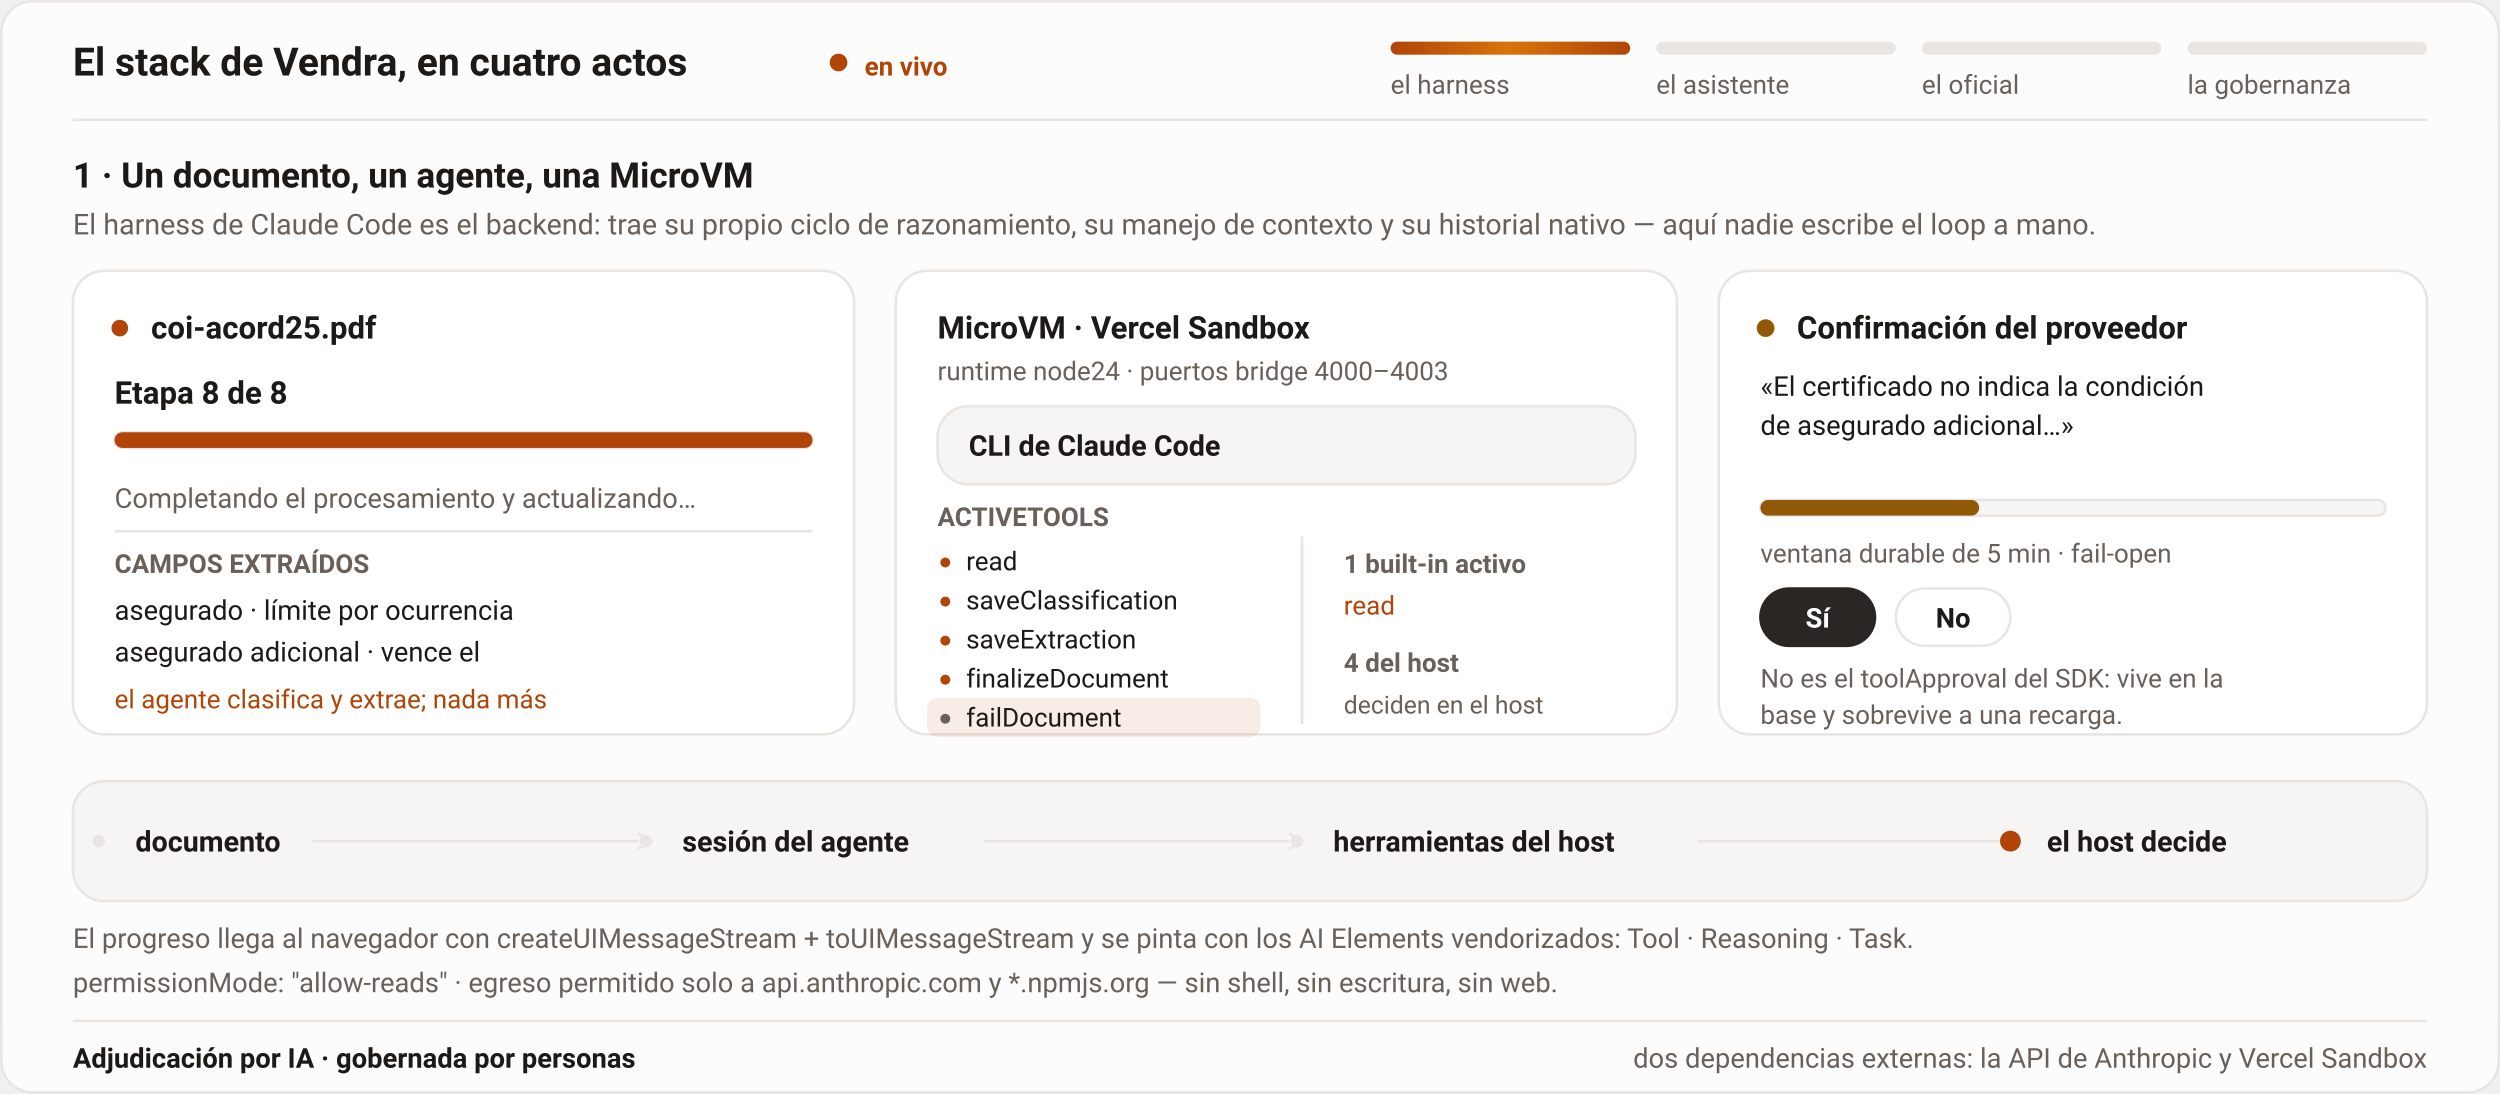
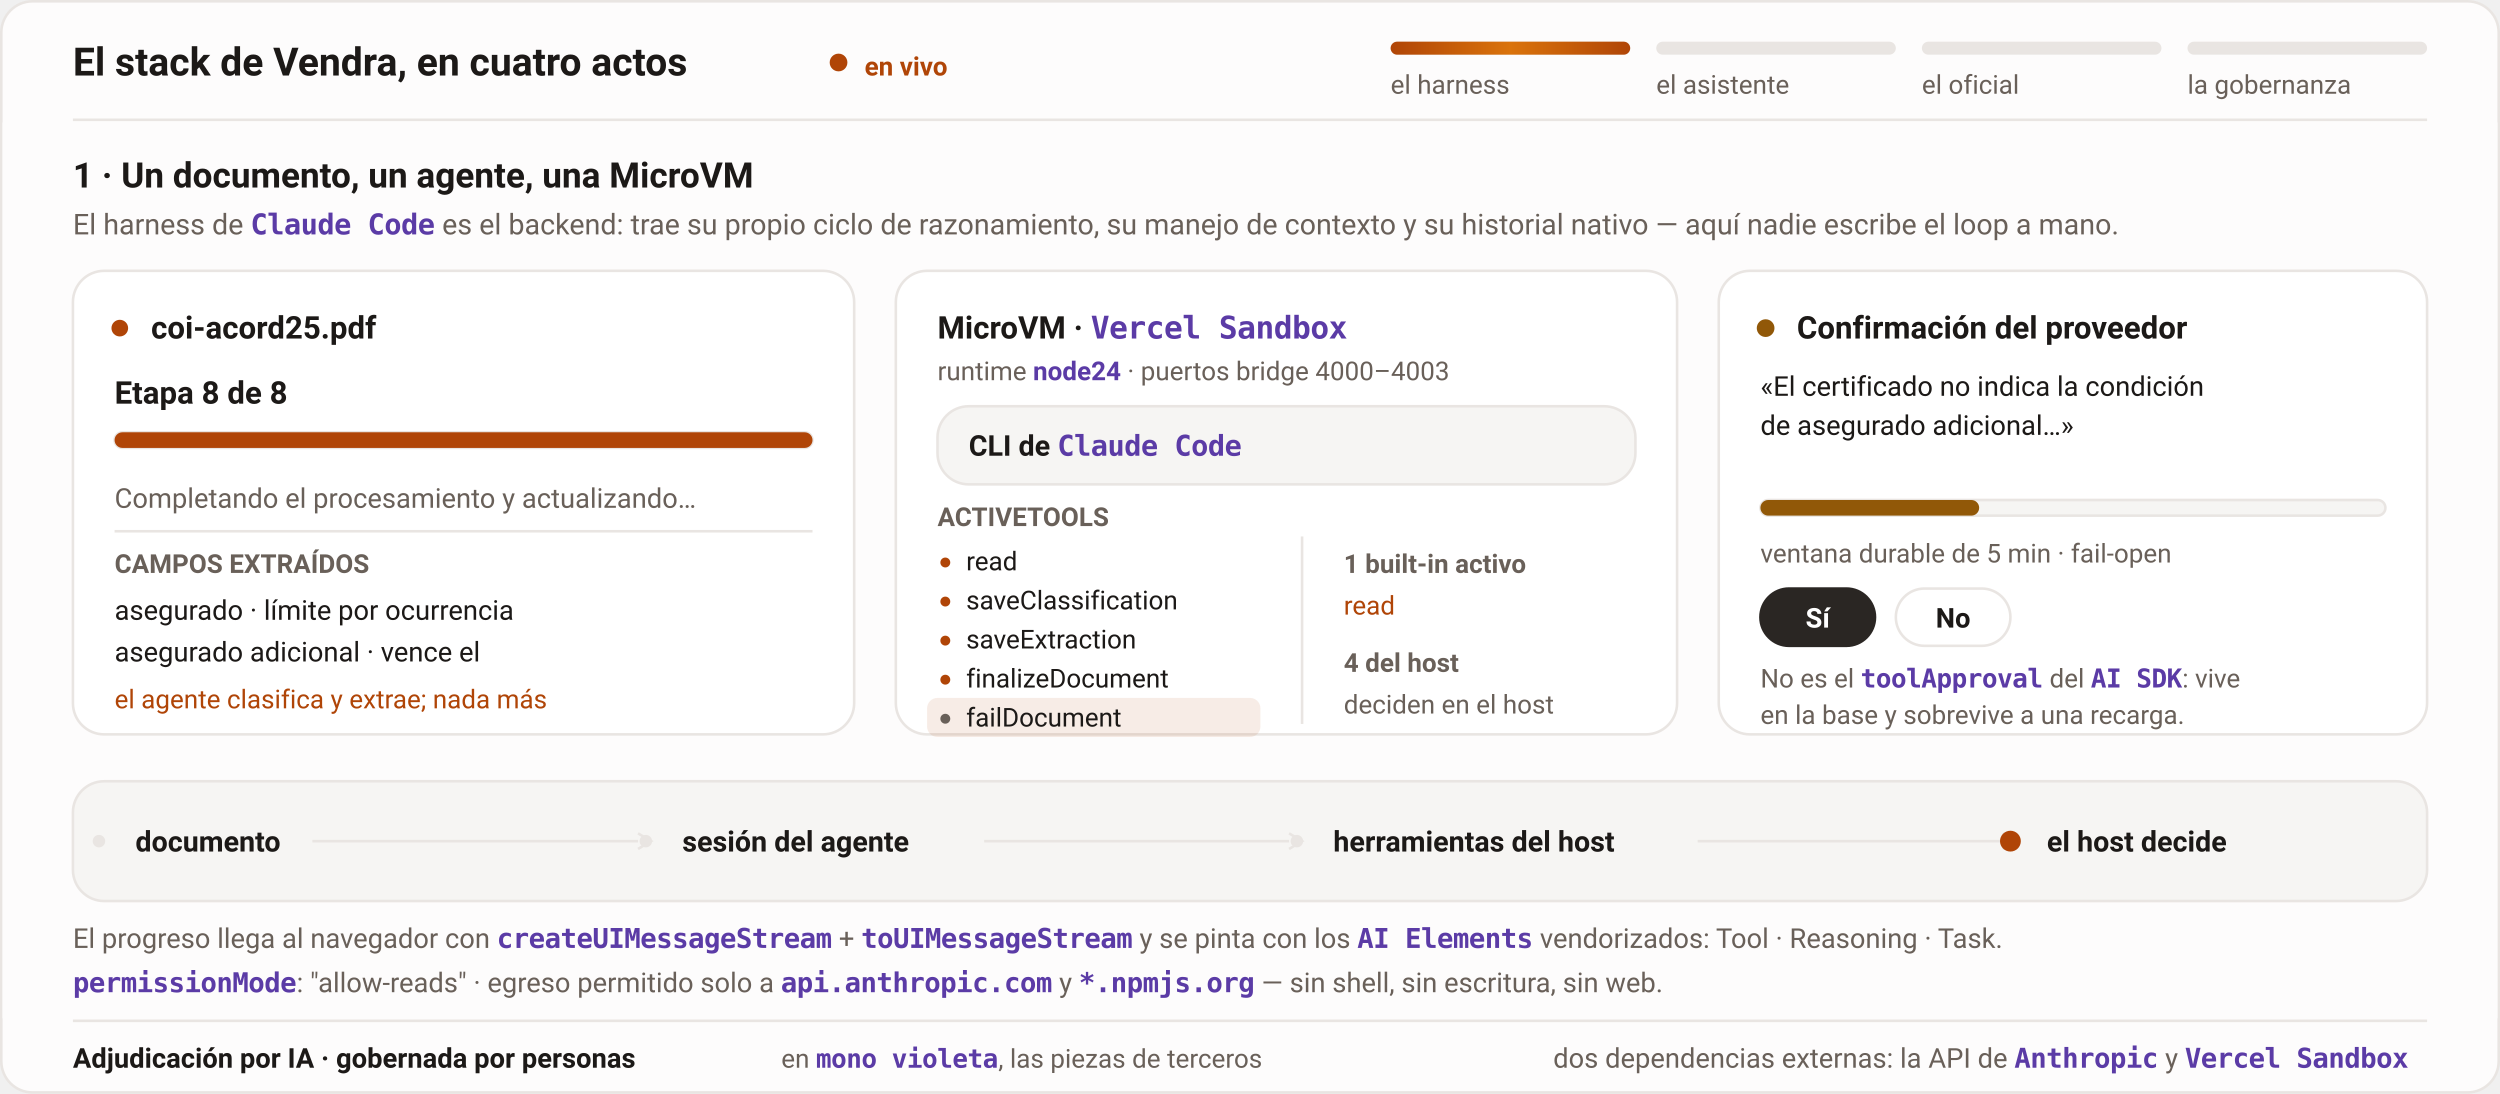
- <svg xmlns="http://www.w3.org/2000/svg" viewBox="0 0 960 420" preserveAspectRatio="xMidYMid meet" role="img" aria-label="El stack de Vendra en cuatro actos: primero un documento se procesa en su propia sesión de Claude Code dentro de una MicroVM, con la barra de etapa avanzando de 1 a 8, las cuatro herramientas del host a la vista y una ventana de confirmación humana esperando respuesta; después el asistente del proveedor encadena sus herramientas y su memoria recorre la tubería mem0, embeddings locales bge-m3 en Ollama y el índice Qdrant, con Postgres como sistema de registro; luego el oficial de cumplimiento enciende sus cinco acciones de rescate y el registro de auditoría gana una línea por cada una, con la firma del estado final aparte; y al final la gobernanza: la política de la empresa se sella como admisible en una puerta OPA/Rego compilada a Wasm, y de ahí bajan los dos carriles agénticos —el harness de documentos y el chat del asistente— redibujados como hijos de esa misma puerta.">
+ <svg xmlns="http://www.w3.org/2000/svg" viewBox="0 0 960 420" preserveAspectRatio="xMidYMid meet" role="img" aria-label="El stack de Vendra en cuatro actos: primero un documento se procesa en su propia sesión de Claude Code dentro de una MicroVM, con la barra de etapa avanzando de 1 a 8, las cuatro herramientas del host a la vista y una ventana de confirmación humana esperando respuesta; después el asistente del proveedor encadena sus herramientas y su memoria recorre la tubería mem0, embeddings locales bge-m3 en Ollama y el índice Qdrant, con Postgres como sistema de registro; luego el oficial de cumplimiento enciende sus cinco acciones de rescate y el registro de auditoría gana una línea por cada una, con la firma del estado final aparte; y al final la gobernanza: la política de la empresa se sella como admisible en una puerta OPA/Rego compilada a Wasm, y de ahí bajan los dos carriles agénticos —el harness de documentos y el chat del asistente— redibujados como hijos de esa misma puerta. Los nombres de terceros sobre los que corre el stack —Claude Code, Vercel Sandbox, el AI SDK, mem0, bge-m3, Ollama, Qdrant, Postgres, Drizzle, OPA, Rego y Wasm— aparecen destacados en monoespaciada violeta, para distinguirlos de los módulos escritos en esta casa.">
  <style>
    text { font-family: ui-sans-serif, system-ui, -apple-system, 'Segoe UI', Roboto, Arial, sans-serif; }
    .ink { fill: #1c1917; } .muted { fill: #696059; } .brand { fill: #b04507; }
    .card { fill: #ffffff; stroke: #e9e5e2; }
    .hair { stroke: #e9e5e2; }
    .ok { fill: #186d45; } .warn { fill: #915808; }
+     /* third-party names: mono + 600 + violet, so a reader can see at a glance
+        what this stack stands on and what it wrote itself */
+     .lib { fill: #5b3ba6; font-family: ui-monospace, Menlo, Consolas, monospace; font-weight: 600; letter-spacing: -0.2px; }
+     .libi { fill: #5b3ba6; font-weight: 600; }

    /* every animation shares the master clock */
    .act, .rail, .mv { animation-duration: 32s; animation-iteration-count: infinite; }
    .act { animation-timing-function: ease-out; }

    /* acts: base opacity == the settled frame (act 1 is the film's cover) */
    .a1 { opacity: 1; animation-name: act1; }
    .a2 { opacity: 0; animation-name: act2; }
    .a3 { opacity: 0; animation-name: act3; }
    .a4 { opacity: 0; animation-name: act4; }
    @keyframes act1 { 0%{opacity:1;transform:translateY(0)} 23%{opacity:1;transform:translateY(0)} 25%{opacity:0;transform:translateY(0)} 97%{opacity:0;transform:translateY(9px)} 100%{opacity:1;transform:translateY(0)} }
    @keyframes act2 { 0%{opacity:0;transform:translateY(9px)} 22%{opacity:0;transform:translateY(9px)} 25%{opacity:1;transform:translateY(0)} 48%{opacity:1;transform:translateY(0)} 50%{opacity:0;transform:translateY(0)} 100%{opacity:0;transform:translateY(9px)} }
    @keyframes act3 { 0%{opacity:0;transform:translateY(9px)} 47%{opacity:0;transform:translateY(9px)} 50%{opacity:1;transform:translateY(0)} 73%{opacity:1;transform:translateY(0)} 75%{opacity:0;transform:translateY(0)} 100%{opacity:0;transform:translateY(9px)} }
    @keyframes act4 { 0%{opacity:0;transform:translateY(9px)} 72%{opacity:0;transform:translateY(9px)} 75%{opacity:1;transform:translateY(0)} 97%{opacity:1;transform:translateY(0)} 100%{opacity:0;transform:translateY(0)} }


    /* Ambient motion. 2 s and 4 s divide 32 s exactly (16 and 8 cycles), so these
       stay phase-locked to the master clock instead of drifting against the acts. */
    .amb2 { animation-duration: 2s;  animation-iteration-count: infinite; animation-timing-function: ease-in-out; }
    .amb4 { animation-duration: 4s;  animation-iteration-count: infinite; animation-timing-function: linear; }
    .pulse { animation-name: pulse; }
    @keyframes pulse { 0%, 100% { opacity: 1 } 50% { opacity: 0.4 } }
    .sh420 { animation-name: sh420; }
    @keyframes sh420 { 0% { transform: translateX(0) } 100% { transform: translateX(420px) } }
    .sh540 { animation-name: sh540; }
    @keyframes sh540 { 0% { transform: translateX(0) } 100% { transform: translateX(540px) } }
    .sh560 { animation-name: sh560; }
    @keyframes sh560 { 0% { transform: translateX(0) } 100% { transform: translateX(560px) } }
    .sh636 { animation-name: sh636; }
    @keyframes sh636 { 0% { transform: translateX(0) } 100% { transform: translateX(636px) } }
    .glow { animation-name: glow; }
    @keyframes glow { 0%, 100% { opacity: 1 } 50% { opacity: 0.55 } }

    /* the header rail: ONE stepped playhead that ticks at the crossfades, so it
       never spends motion budget inside an act's hold */
    .rail { transform: translateX(0px); animation-name: rail;
             animation-timing-function: steps(4, end); animation-delay: 0.4s; }
    @keyframes rail { from { transform: translateX(0) } to { transform: translateX(408px) } }

    /* ACT 1 — (1) the stage reel and its bar: one idea, two mechanically locked parts.
       8 lines at a 20px pitch =&gt; steps(8-1); the bar shows N/8 for the same N. */
    .m1reel { transform: translateY(-140px); animation-name: m1reel; animation-timing-function: steps(7, end); }
    @keyframes m1reel { 0%, 9% { transform: translateY(0) } 20%, 100% { transform: translateY(-140px) } }
    .m1bar { transform: translateX(0px); animation-name: m1bar; animation-timing-function: steps(7, end); }
    @keyframes m1bar { 0%, 9% { transform: translateX(-234.5px) } 20%, 100% { transform: translateX(0) } }
    /* ACT 1 — the narration rides the SAME reel as the counter, and a cursor walks
       the five host tools: three parts, one idea (the stage advancing) */
    .m1narr { transform: translateY(-126px); animation-name: m1narr; animation-timing-function: steps(7, end); }
    @keyframes m1narr { 0%, 9% { transform: translateY(0) } 20%, 100% { transform: translateY(-126px) } }
    .m1cur { transform: translateY(60px); animation-name: m1cur; animation-timing-function: steps(4, end); }
    @keyframes m1cur { 0%, 9% { transform: translateY(0) } 20%, 100% { transform: translateY(60px) } }
    /* ACT 1 — (2) a short train of dots crossing the lane strip */
    .m1dot0, .m1dot1, .m1dot2 { transform: translateX(728px); animation-timing-function: ease-in-out; }
    .m1dot0 { animation-name: m1dot0; } .m1dot1 { animation-name: m1dot1; } .m1dot2 { animation-name: m1dot2; }
    @keyframes m1dot0 { 0%, 5%   { transform: translateX(0) } 20%, 100% { transform: translateX(728px) } }
    @keyframes m1dot1 { 0%, 7.2% { transform: translateX(0) } 22%, 100% { transform: translateX(728px) } }
    @keyframes m1dot2 { 0%, 9.4% { transform: translateX(0) } 24%, 100% { transform: translateX(728px) } }
    /* ACT 1 — the confirmation window draining while it waits */
    .m1drain { transform: translateX(-156px); animation-name: m1drain; animation-timing-function: linear; }
    @keyframes m1drain { 0%, 10% { transform: translateX(0) } 23%, 100% { transform: translateX(-156px) } }

    /* ACT 2 — the thinking beat that precedes the first pill */
    .m2think { opacity: 0; animation-name: m2think; animation-timing-function: ease-in-out; }
    @keyframes m2think { 0%, 25% { opacity: 0 } 27% { opacity: 1 } 30% { opacity: 1 } 32%, 100% { opacity: 0 } }
    /* ACT 2 — (2) a train of three dots crossing the memory pipeline */
    .m2dot0, .m2dot1, .m2dot2 { transform: translateX(408px); animation-timing-function: ease-in-out; }
    .m2dot0 { animation-name: m2dot0; } .m2dot1 { animation-name: m2dot1; } .m2dot2 { animation-name: m2dot2; }
    @keyframes m2dot0 { 0%, 30%   { transform: translateX(0) } 45%, 100% { transform: translateX(408px) } }
    @keyframes m2dot1 { 0%, 32.2% { transform: translateX(0) } 47%, 100% { transform: translateX(408px) } }
    @keyframes m2dot2 { 0%, 34.4% { transform: translateX(0) } 49%, 100% { transform: translateX(408px) } }

    /* ACT 3 — a flash rides each audit line as it lands */
    .m3flash { transform: translateY(96px); animation-name: m3flash; animation-timing-function: steps(4, end); }
    @keyframes m3flash { 0%, 53% { transform: translateY(0) } 70%, 100% { transform: translateY(96px) } }
    /* ACT 3 — the four final states arrive staggered, not all at once */
    .m3fin0, .m3fin1, .m3fin2, .m3fin3 { opacity: 1; animation-timing-function: ease-out; }
    .m3fin0 { animation-name: m3fin0; } .m3fin1 { animation-name: m3fin1; }
    .m3fin2 { animation-name: m3fin2; } .m3fin3 { animation-name: m3fin3; }
    @keyframes m3fin0 { 0%, 64% { opacity: 0 } 66%, 100% { opacity: 1 } }
    @keyframes m3fin1 { 0%, 65% { opacity: 0 } 67%, 100% { opacity: 1 } }
    @keyframes m3fin2 { 0%, 66% { opacity: 0 } 68%, 100% { opacity: 1 } }
    @keyframes m3fin3 { 0%, 67% { opacity: 0 } 69%, 100% { opacity: 1 } }

    /* ACT 4 — a dot descends each arrow, and the policy knobs wipe in line by line */
    .m4d1, .m4d2 { opacity: 0; animation-timing-function: ease-in; }
    .m4d1 { animation-name: m4d1; } .m4d2 { animation-name: m4d2; }
    @keyframes m4d1 { 0%, 78% { transform: translateY(0); opacity: 0 } 79% { opacity: 1 }
                       82% { transform: translateY(24px); opacity: 0 } 100% { opacity: 0 } }
    @keyframes m4d2 { 0%, 80% { transform: translateY(0); opacity: 0 } 81% { opacity: 1 }
                       84% { transform: translateY(24px); opacity: 0 } 100% { opacity: 0 } }
    .m4k0, .m4k1 { transform: translateX(0px); animation-timing-function: ease-out; }
    .m4k0 { animation-name: m4k0; } .m4k1 { animation-name: m4k1; }
    @keyframes m4k0 { 0%, 76% { transform: translateX(-880px) } 80%, 100% { transform: translateX(0) } }
    @keyframes m4k1 { 0%, 77% { transform: translateX(-880px) } 81%, 100% { transform: translateX(0) } }

    /* ACT 2 — (1) the tool pills arriving one by one (4 pills =&gt; steps(4-1)) */
    .m2pills { transform: translateY(0px); animation-name: m2pills; animation-timing-function: steps(3, end); }
    @keyframes m2pills { 0%, 27% { transform: translateY(66px) } 42%, 100% { transform: translateY(0) } }
    /* ACT 2 — (2) the dot crossing the memory pipeline */
    .m2dot { transform: translateX(408px); animation-name: m2dot; animation-timing-function: ease-in-out; }
    @keyframes m2dot { 0%, 30% { transform: translateX(0) } 46%, 100% { transform: translateX(408px) } }

    /* ACT 3 — (1) the five actions lighting in turn (5 rows =&gt; steps(5-1)) */
    .m3act { transform: translateY(0px); animation-name: m3act; animation-timing-function: steps(4, end); }
    @keyframes m3act { 0%, 53% { transform: translateY(-104px) } 70%, 100% { transform: translateY(0) } }
    /* ACT 3 — (2) the audit ledger gaining a line per action, locked to the same steps */
    .m3led { transform: translateY(0px); animation-name: m3led; animation-timing-function: steps(4, end); }
    @keyframes m3led { 0%, 53% { transform: translateY(96px) } 70%, 100% { transform: translateY(0) } }

    /* ACT 4 — (1) the admissibility seal wiping in */
    .m4seal { transform: translateX(0px); animation-name: m4seal; }
    @keyframes m4seal { 0%, 78% { transform: translateX(-78px) } 84%, 100% { transform: translateX(0) } }
    /* ACT 4 — (2) the two governed lanes' side bars growing */
    .m4bars { transform: translateY(0px); animation-name: m4bars; }
    @keyframes m4bars { 0%, 84% { transform: translateY(62px) } 93%, 100% { transform: translateY(0) } }

    @media (prefers-reduced-motion: reduce) { * { animation: none !important; } }
  </style>
  <defs>
    <linearGradient id="sheen" x1="0" x2="1">
      <stop offset="0" stop-color="#b04507" stop-opacity="0" />
      <stop offset="0.5" stop-color="#b04507" stop-opacity="0.085" />
      <stop offset="1" stop-color="#b04507" stop-opacity="0" />
    </linearGradient>
    <linearGradient id="railg" x1="0" x2="1">
      <stop offset="0" stop-color="#b04507" />
      <stop offset="0.5" stop-color="#da730b" />
      <stop offset="1" stop-color="#b04507" />
    </linearGradient>
  </defs>
  <rect x="0.5" y="0.5" width="959" height="419" rx="12" fill="#fdfcfc" stroke="#e9e5e2" stroke-width="1" />
  <text class="ink" x="28" y="29" font-size="15" font-weight="600">El stack de Vendra, en cuatro actos</text>
  <circle class="amb2 pulse" cx="322" cy="24" r="3.4" fill="#b04507" />
  <text class="brand" x="332" y="29" font-size="10" font-weight="600">en vivo</text>
  <rect x="534" y="16" width="92" height="5" rx="2.5" fill="#e9e5e2" />
  <text class="muted" x="534" y="36" font-size="10">el harness</text>
  <rect x="636" y="16" width="92" height="5" rx="2.5" fill="#e9e5e2" />
  <text class="muted" x="636" y="36" font-size="10">el asistente</text>
  <rect x="738" y="16" width="92" height="5" rx="2.5" fill="#e9e5e2" />
  <text class="muted" x="738" y="36" font-size="10">el oficial</text>
  <rect x="840" y="16" width="92" height="5" rx="2.5" fill="#e9e5e2" />
  <text class="muted" x="840" y="36" font-size="10">la gobernanza</text>
  <g class="rail">
    <rect x="534" y="16" width="92" height="5" rx="2.5" fill="url(#railg)" />
  </g>
  <line class="hair" x1="28" y1="46" x2="932" y2="46" stroke-width="1" />
  <g class="act a1">
    <rect x="1" y="47" width="958" height="344" fill="#fdfcfc" />
    <text class="ink" x="28" y="72" font-size="13.5" font-weight="600">1 · Un documento, un agente, una MicroVM</text>
-     <text class="muted" x="28" y="90" font-size="11">El harness de Claude Code es el backend: trae su propio ciclo de razonamiento, su manejo de contexto y su historial nativo — aquí nadie escribe el loop a mano.</text>
+     <text class="muted" x="28" y="90" font-size="11">El harness de <tspan class="lib">Claude Code</tspan> es el backend: trae su propio ciclo de razonamiento, su manejo de contexto y su historial nativo — aquí nadie escribe el loop a mano.</text>
    <rect x="28" y="104" width="300" height="178" rx="12" fill="#ffffff" stroke="#e9e5e2" stroke-width="1" />
    <clipPath id="c1sheen">
      <rect x="28" y="104" width="300" height="178" rx="12" />
    </clipPath>
    <g clip-path="url(#c1sheen)">
      <rect class="amb4 sh420" x="-92" y="104" width="120" height="178" fill="url(#sheen)" />
    </g>
    <circle cx="46" cy="126" r="3.2" fill="#b04507" />
    <text class="ink" x="58" y="130" font-size="12" font-weight="600">coi-acord25.pdf</text>
    <clipPath id="c1reel">
      <rect x="44" y="140" width="180" height="20" />
    </clipPath>
    <g clip-path="url(#c1reel)">
      <g class="mv m1reel" transform="translate(0,-140)">
        <text class="ink" x="44" y="155" font-size="12" font-weight="600">Etapa 1 de 8</text>
        <text class="ink" x="44" y="175" font-size="12" font-weight="600">Etapa 2 de 8</text>
        <text class="ink" x="44" y="195" font-size="12" font-weight="600">Etapa 3 de 8</text>
        <text class="ink" x="44" y="215" font-size="12" font-weight="600">Etapa 4 de 8</text>
        <text class="ink" x="44" y="235" font-size="12" font-weight="600">Etapa 5 de 8</text>
        <text class="ink" x="44" y="255" font-size="12" font-weight="600">Etapa 6 de 8</text>
        <text class="ink" x="44" y="275" font-size="12" font-weight="600">Etapa 7 de 8</text>
        <text class="ink" x="44" y="295" font-size="12" font-weight="600">Etapa 8 de 8</text>
      </g>
    </g>
    <rect x="44" y="166" width="268" height="6" rx="3" fill="#f6f5f3" stroke="#e9e5e2" stroke-width="1" />
    <clipPath id="c1bar">
      <rect x="44" y="166" width="268" height="6" rx="3" />
    </clipPath>
    <g clip-path="url(#c1bar)">
      <rect class="mv m1bar" x="44" y="166" width="268" height="6" rx="3" fill="#b04507" />
    </g>
    <clipPath id="c1narr">
      <rect x="44" y="182" width="268" height="18" />
    </clipPath>
    <g clip-path="url(#c1narr)">
      <g class="mv m1narr" transform="translate(0,-126)">
        <text class="muted" x="44" y="195" font-size="10.5">Subiendo y preparando su documento...</text>
        <text class="muted" x="44" y="213" font-size="10.5">Analizando el contenido y la estructura…</text>
        <text class="muted" x="44" y="231" font-size="10.5">Identificando el tipo de documento...</text>
        <text class="muted" x="44" y="249" font-size="10.5">Leyendo y extrayendo la información clave...</text>
        <text class="muted" x="44" y="267" font-size="10.5">Guardando los datos extraídos...</text>
        <text class="muted" x="44" y="285" font-size="10.5">Verificando que toda la información requerida…</text>
        <text class="muted" x="44" y="303" font-size="10.5">Vinculando este documento con sus requisitos…</text>
        <text class="muted" x="44" y="321" font-size="10.5">Completando el procesamiento y actualizando…</text>
      </g>
    </g>
    <line class="hair" x1="44" y1="204" x2="312" y2="204" stroke-width="1" />
    <text class="muted" x="44" y="220" font-size="10" font-weight="600">CAMPOS EXTRAÍDOS</text>
    <text class="ink" x="44" y="238" font-size="10.5">asegurado · límite por ocurrencia</text>
    <text class="ink" x="44" y="254" font-size="10.5">asegurado adicional · vence el</text>
    <text class="brand" x="44" y="272" font-size="10">el agente clasifica y extrae; nada más</text>
    <rect x="344" y="104" width="300" height="178" rx="12" fill="#ffffff" stroke="#e9e5e2" stroke-width="1" />
-     <text class="ink" x="360" y="130" font-size="12" font-weight="600">MicroVM · Vercel Sandbox</text>
-     <text class="muted" x="360" y="146" font-size="10" font-family="ui-monospace, Menlo, Consolas, monospace">runtime node24 · puertos bridge 4000–4003</text>
+     <text class="ink" x="360" y="130" font-size="12" font-weight="600">MicroVM · <tspan class="lib">Vercel Sandbox</tspan>
+     </text>
+     <text class="muted" x="360" y="146" font-size="10" font-family="ui-monospace, Menlo, Consolas, monospace">runtime <tspan class="libi">node24</tspan> · puertos bridge 4000–4003</text>
    <rect x="360" y="156" width="268" height="30" rx="12" fill="#f6f5f3" stroke="#e9e5e2" stroke-width="1" />
-     <text class="ink" x="372" y="175" font-size="11" font-weight="600">CLI de Claude Code</text>
+     <text class="ink" x="372" y="175" font-size="11" font-weight="600">CLI de <tspan class="lib">Claude Code</tspan>
+     </text>
    <text class="muted" x="360" y="202" font-size="10" font-weight="600">ACTIVETOOLS</text>
    <clipPath id="c1cur">
      <rect x="356" y="208" width="132" height="75" />
    </clipPath>
    <g clip-path="url(#c1cur)">
      <g class="mv m1cur" transform="translate(0,60)">
        <rect x="356" y="208" width="128" height="15" rx="4" fill="#b04507" fill-opacity="0.10" />
      </g>
    </g>
    <circle cx="363" cy="216" r="1.9" fill="#b04507" />
    <text class="ink" x="371" y="219" font-size="10" font-family="ui-monospace, Menlo, Consolas, monospace">read</text>
    <circle cx="363" cy="231" r="1.9" fill="#b04507" />
    <text class="ink" x="371" y="234" font-size="10" font-family="ui-monospace, Menlo, Consolas, monospace">saveClassification</text>
    <circle cx="363" cy="246" r="1.9" fill="#b04507" />
    <text class="ink" x="371" y="249" font-size="10" font-family="ui-monospace, Menlo, Consolas, monospace">saveExtraction</text>
    <circle cx="363" cy="261" r="1.9" fill="#b04507" />
    <text class="ink" x="371" y="264" font-size="10" font-family="ui-monospace, Menlo, Consolas, monospace">finalizeDocument</text>
    <circle cx="363" cy="276" r="1.9" fill="#696059" />
    <text class="ink" x="371" y="279" font-size="10" font-family="ui-monospace, Menlo, Consolas, monospace">failDocument</text>
    <line class="hair" x1="500" y1="208" x2="500" y2="208" stroke-width="1" />
    <line class="hair" x1="500" y1="206" x2="500" y2="278" stroke-width="1" />
    <text class="muted" x="516" y="220" font-size="10" font-weight="600">1 built-in activo</text>
    <text class="brand" x="516" y="236" font-size="10" font-family="ui-monospace, Menlo, Consolas, monospace">read</text>
    <text class="muted" x="516" y="258" font-size="10" font-weight="600">4 del host</text>
-     <text class="muted" x="516" y="274" font-size="9.5">deciden en el host</text>
+     <text class="muted" x="516" y="274" font-size="10">deciden en el host</text>
    <rect x="660" y="104" width="272" height="178" rx="12" fill="#ffffff" stroke="#e9e5e2" stroke-width="1" />
    <circle class="amb2 pulse" cx="678" cy="126" r="3.4" fill="#915808" />
    <text class="ink" x="690" y="130" font-size="12" font-weight="600">Confirmación del proveedor</text>
    <text class="ink" x="676" y="152" font-size="10.5">«El certificado no indica la condición</text>
    <text class="ink" x="676" y="167" font-size="10.5">de asegurado adicional…»</text>
    <rect x="676" y="192" width="240" height="6" rx="3" fill="#f6f5f3" stroke="#e9e5e2" stroke-width="1" />
    <clipPath id="c1drain">
      <rect x="676" y="192" width="240" height="6" rx="3" />
    </clipPath>
    <g clip-path="url(#c1drain)">
-       <rect class="mv m1drain" x="676" y="192" width="240" height="6" rx="3" fill="#915808" />
+       <g class="mv m1drain" transform="translate(-156,0)">
+         <rect x="676" y="192" width="240" height="6" rx="3" fill="#915808" />
+       </g>
    </g>
    <text class="muted" x="676" y="216" font-size="10">ventana durable de 5 min · fail-open</text>
    <rect x="676" y="226" width="44" height="22" rx="11" fill="#2a2623" stroke="#2a2623" stroke-width="1" />
    <text x="698" y="241" font-size="10.5" font-weight="600" fill="#ffffff" text-anchor="middle">Sí</text>
    <rect x="728" y="226" width="44" height="22" rx="11" fill="#ffffff" stroke="#e9e5e2" stroke-width="1" />
    <text class="ink" x="750" y="241" font-size="10.5" font-weight="600" text-anchor="middle">No</text>
-     <text class="muted" x="676" y="264" font-size="10">No es el toolApproval del SDK: vive en la</text>
-     <text class="muted" x="676" y="278" font-size="10">base y sobrevive a una recarga.</text>
+     <text class="muted" x="676" y="264" font-size="10">No es el <tspan class="lib">toolApproval</tspan> del <tspan class="lib">AI SDK</tspan>: vive</text>
+     <text class="muted" x="676" y="278" font-size="10">en la base y sobrevive a una recarga.</text>
    <rect x="28" y="300" width="904" height="46" rx="12" fill="#f6f5f3" stroke="#e9e5e2" stroke-width="1" />
    <text class="ink" x="52" y="327" font-size="11" font-weight="600">documento</text>
    <text class="ink" x="262" y="327" font-size="11" font-weight="600">sesión del agente</text>
    <line x1="119.955" y1="323" x2="245" y2="323" stroke="#e9e5e2" stroke-width="1" />
    <path d="M245 320 L250 323 L245 326" fill="none" stroke="#e9e5e2" stroke-width="1" />
    <text class="ink" x="512" y="327" font-size="11" font-weight="600">herramientas del host</text>
    <line x1="377.915" y1="323" x2="495" y2="323" stroke="#e9e5e2" stroke-width="1" />
    <path d="M495 320 L500 323 L495 326" fill="none" stroke="#e9e5e2" stroke-width="1" />
    <text class="ink" x="786" y="327" font-size="11" font-weight="600">el host decide</text>
    <line x1="651.895" y1="323" x2="769" y2="323" stroke="#e9e5e2" stroke-width="1" />
    <path d="M769 320 L774 323 L769 326" fill="none" stroke="#e9e5e2" stroke-width="1" />
    <circle cx="38" cy="323" r="2.4" fill="#e9e5e2" />
    <circle cx="248" cy="323" r="2.4" fill="#e9e5e2" />
    <circle cx="498" cy="323" r="2.4" fill="#e9e5e2" />
    <circle cx="772" cy="323" r="2.4" fill="#e9e5e2" />
-     <g class="mv m1dot0">
+     <g class="mv m1dot0" transform="translate(728,0)">
      <circle cx="44" cy="323" r="4.0" fill="#b04507" opacity="1.00" />
    </g>
-     <g class="mv m1dot1">
+     <g class="mv m1dot1" transform="translate(728,0)">
      <circle cx="44" cy="323" r="3.4" fill="#b04507" opacity="0.72" />
    </g>
-     <g class="mv m1dot2">
+     <g class="mv m1dot2" transform="translate(728,0)">
      <circle cx="44" cy="323" r="2.8" fill="#b04507" opacity="0.44" />
    </g>
-     <text class="muted" x="28" y="364" font-size="10.5">El progreso llega al navegador con createUIMessageStream + toUIMessageStream y se pinta con los AI Elements vendorizados: Tool · Reasoning · Task.</text>
-     <text class="muted" x="28" y="381" font-size="10.5">permissionMode: "allow-reads" · egreso permitido solo a api.anthropic.com y *.npmjs.org — sin shell, sin escritura, sin web.</text>
+     <text class="muted" x="28" y="364" font-size="10.5">El progreso llega al navegador con <tspan class="lib">createUIMessageStream</tspan> + <tspan class="lib">toUIMessageStream</tspan> y se pinta con los <tspan class="lib">AI Elements</tspan> vendorizados: Tool · Reasoning · Task.</text>
+     <text class="muted" x="28" y="381" font-size="10.5">
+       <tspan class="lib">permissionMode</tspan>: "allow-reads" · egreso permitido solo a <tspan class="lib">api.anthropic.com</tspan> y <tspan class="lib">*.npmjs.org</tspan> — sin shell, sin escritura, sin web.</text>
  </g>
  <g class="act a2">
    <rect x="1" y="47" width="958" height="344" fill="#fdfcfc" />
    <text class="ink" x="28" y="72" font-size="13.5" font-weight="600">2 · El asistente que conoce el expediente</text>
-     <text class="muted" x="28" y="90" font-size="11">Una sesión estacionada por hilo —session.stop(), nunca detach()— y una memoria semántica que corre entera en contenedores propios.</text>
+     <text class="muted" x="28" y="90" font-size="11">Una sesión estacionada por hilo —<tspan class="lib">session.stop()</tspan>, nunca <tspan class="lib">detach()</tspan>— y una memoria semántica que corre entera en contenedores propios.</text>
    <rect x="28" y="104" width="372" height="178" rx="12" fill="#ffffff" stroke="#e9e5e2" stroke-width="1" />
    <rect x="44" y="118" width="340" height="30" rx="12" fill="#f6f5f3" stroke="#e9e5e2" stroke-width="1" />
    <text class="ink" x="56" y="137" font-size="11">¿Qué falta para poder activar mi cuenta?</text>
    <g class="mv m2think">
      <circle class="amb2 pulse" cx="52" cy="152" r="2.6" fill="#b04507" />
      <text class="brand" x="62" y="155" font-size="10" font-weight="600">Pensando…</text>
    </g>
    <clipPath id="c2p">
      <rect x="44" y="156" width="340" height="88" />
    </clipPath>
    <g clip-path="url(#c2p)">
      <g class="mv m2pills">
-         <rect x="44" y="158" width="230" height="18" rx="9.0" fill="#b04507" fill-opacity="0.10" stroke="#b04507" stroke-opacity="0.30" stroke-width="1" />
+         <rect x="44" y="158" width="246" height="18" rx="9.0" fill="#b04507" fill-opacity="0.10" stroke="#b04507" stroke-opacity="0.30" stroke-width="1" />
        <circle cx="56.4" cy="167.0" r="3.4" fill="#b04507" />
        <text x="68" y="170.7" font-size="10" font-weight="500" fill="#b04507">Se consultó su registro de cumplimiento</text>
-         <rect x="44" y="180" width="144" height="18" rx="9.0" fill="#b04507" fill-opacity="0.10" stroke="#b04507" stroke-opacity="0.30" stroke-width="1" />
+         <rect x="44" y="180" width="153" height="18" rx="9.0" fill="#b04507" fill-opacity="0.10" stroke="#b04507" stroke-opacity="0.30" stroke-width="1" />
        <circle cx="56.4" cy="189.0" r="3.4" fill="#b04507" />
        <text x="68" y="192.7" font-size="10" font-weight="500" fill="#b04507">Se revisó un documento</text>
-         <rect x="44" y="202" width="169" height="18" rx="9.0" fill="#b04507" fill-opacity="0.10" stroke="#b04507" stroke-opacity="0.30" stroke-width="1" />
+         <rect x="44" y="202" width="180" height="18" rx="9.0" fill="#b04507" fill-opacity="0.10" stroke="#b04507" stroke-opacity="0.30" stroke-width="1" />
        <circle cx="56.4" cy="211.0" r="3.4" fill="#b04507" />
        <text x="68" y="214.7" font-size="10" font-weight="500" fill="#b04507">Anotado para la próxima vez</text>
-         <rect x="44" y="224" width="174" height="18" rx="9.0" fill="#b04507" fill-opacity="0.10" stroke="#b04507" stroke-opacity="0.30" stroke-width="1" />
+         <rect x="44" y="224" width="186" height="18" rx="9.0" fill="#b04507" fill-opacity="0.10" stroke="#b04507" stroke-opacity="0.30" stroke-width="1" />
        <circle cx="56.4" cy="233.0" r="3.4" fill="#b04507" />
        <text x="68" y="236.7" font-size="10" font-weight="500" fill="#b04507">Propuesta enviada a revisión</text>
      </g>
    </g>
    <text class="muted" x="44" y="262" font-size="10">Cuatro herramientas encadenadas en un solo turno.</text>
    <text class="muted" x="44" y="276" font-size="10">El razonamiento queda a la vista, plegado.</text>
    <rect x="416" y="104" width="516" height="178" rx="12" fill="#ffffff" stroke="#e9e5e2" stroke-width="1" />
    <clipPath id="c2sheen">
      <rect x="416" y="104" width="516" height="178" rx="12" />
    </clipPath>
    <g clip-path="url(#c2sheen)">
      <rect class="amb4 sh636" x="296" y="104" width="120" height="178" fill="url(#sheen)" style="animation-delay:1s" />
    </g>
-     <text class="ink" x="432" y="130" font-size="12" font-weight="600">Memoria: mem0 OSS, autoalojada</text>
+     <text class="ink" x="432" y="130" font-size="12" font-weight="600">Memoria: <tspan class="lib">mem0</tspan> OSS, autoalojada</text>
    <rect x="432" y="148" width="90" height="30" rx="12" fill="#f6f5f3" stroke="#e9e5e2" stroke-width="1" />
    <text class="ink" x="477.0" y="167" font-size="10" font-weight="600" text-anchor="middle">turno</text>
    <rect x="534" y="148" width="90" height="30" rx="12" fill="#f6f5f3" stroke="#e9e5e2" stroke-width="1" />
    <text class="ink" x="579.0" y="167" font-size="10" font-weight="600" text-anchor="middle">cola · 20 s</text>
    <line x1="523" y1="163" x2="527" y2="163" stroke="#e9e5e2" stroke-width="1" />
    <path d="M527 160 L532 163 L527 166" fill="none" stroke="#e9e5e2" stroke-width="1" />
    <rect x="636" y="148" width="90" height="30" rx="12" fill="#f6f5f3" stroke="#e9e5e2" stroke-width="1" />
-     <text class="ink" x="681.0" y="167" font-size="10" font-weight="600" text-anchor="middle">mem0 + Haiku</text>
+     <text class="ink" x="647.936" y="167" font-size="10" font-weight="600">
+       <tspan class="lib">mem0</tspan> + <tspan class="lib">Haiku</tspan>
+     </text>
    <line x1="625" y1="163" x2="629" y2="163" stroke="#e9e5e2" stroke-width="1" />
    <path d="M629 160 L634 163 L629 166" fill="none" stroke="#e9e5e2" stroke-width="1" />
    <rect x="738" y="148" width="90" height="30" rx="12" fill="#f6f5f3" stroke="#e9e5e2" stroke-width="1" />
-     <text class="ink" x="783.0" y="167" font-size="10" font-weight="600" text-anchor="middle">bge-m3 1024 d</text>
+     <text class="ink" x="766.08" y="167" font-size="10" font-weight="600">
+       <tspan class="lib">bge-m3</tspan>
+     </text>
    <line x1="727" y1="163" x2="731" y2="163" stroke="#e9e5e2" stroke-width="1" />
    <path d="M731 160 L736 163 L731 166" fill="none" stroke="#e9e5e2" stroke-width="1" />
    <rect x="840" y="148" width="90" height="30" rx="12" fill="#f6f5f3" stroke="#e9e5e2" stroke-width="1" />
-     <text class="ink" x="885.0" y="167" font-size="10" font-weight="600" text-anchor="middle">Qdrant</text>
+     <text class="ink" x="868.08" y="167" font-size="10" font-weight="600">
+       <tspan class="lib">Qdrant</tspan>
+     </text>
    <line x1="829" y1="163" x2="833" y2="163" stroke="#e9e5e2" stroke-width="1" />
    <path d="M833 160 L838 163 L833 166" fill="none" stroke="#e9e5e2" stroke-width="1" />
    <line class="hair" x1="477.0" y1="188" x2="885.0" y2="188" stroke-width="1" />
    <circle cx="477.0" cy="188" r="2.4" fill="#e9e5e2" />
    <circle cx="579.0" cy="188" r="2.4" fill="#e9e5e2" />
    <circle cx="681.0" cy="188" r="2.4" fill="#e9e5e2" />
    <circle cx="783.0" cy="188" r="2.4" fill="#e9e5e2" />
    <circle cx="885.0" cy="188" r="2.4" fill="#e9e5e2" />
-     <g class="mv m2dot0">
+     <g class="mv m2dot0" transform="translate(408,0)">
      <circle cx="477.0" cy="188" r="3.6" fill="#b04507" opacity="1.00" />
    </g>
-     <g class="mv m2dot1">
+     <g class="mv m2dot1" transform="translate(408,0)">
      <circle cx="477.0" cy="188" r="3.0" fill="#b04507" opacity="0.72" />
    </g>
-     <g class="mv m2dot2">
+     <g class="mv m2dot2" transform="translate(408,0)">
      <circle cx="477.0" cy="188" r="2.4" fill="#b04507" opacity="0.44" />
    </g>
    <line class="hair" x1="432" y1="200" x2="916" y2="200" stroke-width="1" />
-     <text class="muted" x="432" y="218" font-size="10">Postgres es el sistema de registro; el índice de Qdrant se puede tirar y reconstruir.</text>
-     <text class="muted" x="432" y="234" font-size="10">Recall en cada turno: 30 candidatos por ámbito → 20 hechos / 2.000 caracteres, en dos ámbitos.</text>
+     <text class="muted" x="432" y="218" font-size="10">
+       <tspan class="lib">Postgres</tspan> es el registro; todo se escribe con <tspan class="lib">Drizzle</tspan>. El índice <tspan class="lib">Qdrant</tspan> se reconstruye.</text>
+     <text class="muted" x="432" y="234" font-size="10">Embeddings <tspan class="lib">bge-m3</tspan> de 1024 d en <tspan class="lib">Ollama</tspan> · recall: 30 candidatos por ámbito → 20 hechos.</text>
    <text class="muted" x="432" y="250" font-size="10">Si el índice no responde, degrada a recencia — el chat nunca se cae con su memoria.</text>
    <text class="brand" x="432" y="272" font-size="10">PII redactada al entrar y al volver del índice</text>
    <rect x="28" y="300" width="440" height="46" rx="12" fill="#ffffff" stroke="#e9e5e2" stroke-width="1" />
    <text class="ink" x="44" y="320" font-size="11" font-weight="600">Conversacional — solo explica</text>
    <text class="muted" x="44" y="336" font-size="10">3 herramientas: consultar el expediente, revisar un documento, tomar nota.</text>
    <rect x="492" y="300" width="440" height="46" rx="12" fill="#ffffff" stroke="#e9e5e2" stroke-width="1" stroke-opacity="0.45" />
    <rect x="492" y="300" width="440" height="46" rx="12" fill="#b04507" fill-opacity="0.06" />
    <g class="amb2 glow">
      <circle cx="500" cy="316" r="3.0" fill="#b04507" />
    </g>
    <text class="brand" x="508" y="320" font-size="11" font-weight="600">Delegado — puede proponer directivas</text>
    <text class="muted" x="508" y="336" font-size="10">+2: redactar una propuesta y consultar su estado. Solo una persona la aplica.</text>
-     <text class="muted" x="28" y="366" font-size="10.5">El nivel lo fija la política de la empresa y se aplica como lista blanca activeTools, recalculada en cada turno — nunca como una instrucción en el prompt.</text>
+     <text class="muted" x="28" y="366" font-size="10.5">El nivel lo fija la política de la empresa y se aplica como lista blanca <tspan class="lib">activeTools</tspan>, recalculada en cada turno — nunca como una instrucción en el prompt.</text>
  </g>
  <g class="act a3">
    <rect x="1" y="47" width="958" height="344" fill="#fdfcfc" />
    <text class="ink" x="28" y="72" font-size="13.5" font-weight="600">3 · La compuerta humana</text>
    <text class="muted" x="28" y="90" font-size="11">Cuando el motor determinista se detiene, el oficial de cumplimiento tiene herramientas — y cada una deja su rastro antes de tocar nada.</text>
    <rect x="28" y="104" width="420" height="178" rx="12" fill="#ffffff" stroke="#e9e5e2" stroke-width="1" />
    <clipPath id="c3sheen">
      <rect x="28" y="104" width="420" height="178" rx="12" />
    </clipPath>
    <g clip-path="url(#c3sheen)">
      <rect class="amb4 sh540" x="-92" y="104" width="120" height="178" fill="url(#sheen)" style="animation-delay:2s" />
    </g>
    <text class="muted" x="44" y="126" font-size="10" font-weight="600">KIT DE RESCATE</text>
    <clipPath id="c3hl">
      <rect x="40" y="132" width="396" height="130" />
    </clipPath>
    <g clip-path="url(#c3hl)">
      <g class="mv m3act">
        <rect x="40" y="236" width="396" height="22" rx="8" fill="#b04507" fill-opacity="0.08" stroke="#b04507" stroke-opacity="0.35" stroke-width="1" />
      </g>
    </g>
    <circle cx="56" cy="143" r="3.2" fill="#b04507" />
    <text class="ink" x="70" y="147" font-size="11">Eximir de la validación</text>
    <circle cx="56" cy="169" r="3.2" fill="#b04507" />
    <text class="ink" x="70" y="173" font-size="11">Recategorizar documento</text>
    <circle cx="56" cy="195" r="3.2" fill="#b04507" />
    <text class="ink" x="70" y="199" font-size="11">Otorgar requisito manualmente</text>
    <circle cx="56" cy="221" r="3.2" fill="#b04507" />
    <text class="ink" x="70" y="225" font-size="11">Revocar la concesión</text>
    <circle cx="56" cy="247" r="3.2" fill="#696059" />
    <text class="ink" x="70" y="251" font-size="11">Reintentar procesamiento</text>
    <text class="brand" x="44" y="276" font-size="10">las cuatro primeras exigen justificación escrita</text>
    <rect x="472" y="104" width="460" height="178" rx="12" fill="#ffffff" stroke="#e9e5e2" stroke-width="1" />
    <text class="muted" x="488" y="126" font-size="10" font-weight="600">ACTIVIDAD</text>
    <clipPath id="c3led">
      <rect x="488" y="134" width="428" height="120" />
    </clipPath>
    <g clip-path="url(#c3led)">
-       <g class="mv m3flash">
+       <g class="mv m3flash" transform="translate(0,96)">
        <rect x="488" y="134" width="428" height="22" rx="6" fill="#b04507" fill-opacity="0.11" />
      </g>
    </g>
    <g clip-path="url(#c3led)">
      <g class="mv m3led">
        <text class="muted" x="488" y="150" font-size="10" font-family="ui-monospace, Menlo, Consolas, monospace">hoy 14:01</text>
        <text class="ink" x="560" y="150" font-size="10.5">documento eximido</text>
        <line class="hair" x1="488" y1="158" x2="916" y2="158" stroke-width="1" />
        <text class="muted" x="488" y="174" font-size="10" font-family="ui-monospace, Menlo, Consolas, monospace">hoy 14:02</text>
        <text class="ink" x="560" y="174" font-size="10.5">documento recategorizado</text>
        <line class="hair" x1="488" y1="182" x2="916" y2="182" stroke-width="1" />
        <text class="muted" x="488" y="198" font-size="10" font-family="ui-monospace, Menlo, Consolas, monospace">hoy 14:03</text>
        <text class="ink" x="560" y="198" font-size="10.5">requisito otorgado manualmente</text>
        <line class="hair" x1="488" y1="206" x2="916" y2="206" stroke-width="1" />
        <text class="muted" x="488" y="222" font-size="10" font-family="ui-monospace, Menlo, Consolas, monospace">hoy 14:04</text>
        <text class="ink" x="560" y="222" font-size="10.5">concesión manual revocada</text>
        <line class="hair" x1="488" y1="230" x2="916" y2="230" stroke-width="1" />
        <text class="muted" x="488" y="246" font-size="10" font-family="ui-monospace, Menlo, Consolas, monospace">hoy 14:05</text>
        <text class="ink" x="560" y="246" font-size="10.5">reintento solicitado</text>
        <line class="hair" x1="488" y1="254" x2="916" y2="254" stroke-width="1" />
      </g>
    </g>
-     <text class="muted" x="488" y="276" font-size="10">actor, hora y el largo de la justificación — el texto va a la base, no al log</text>
+     <text class="muted" x="488" y="276" font-size="10">actor, hora y largo · el texto va a la base, no al log — escrito con <tspan class="lib">Drizzle</tspan>
+     </text>
    <rect x="28" y="300" width="904" height="46" rx="12" fill="#ffffff" stroke="#e9e5e2" stroke-width="1" />
    <text class="ink" x="44" y="320" font-size="11" font-weight="600">Finalizar estado de cumplimiento</text>
    <g class="mv m3fin0">
-       <rect x="44" y="326" width="164" height="17" rx="8.5" fill="#2a2623" fill-opacity="0.10" stroke="#2a2623" stroke-opacity="0.30" stroke-width="1" />
+       <rect x="44" y="326" width="176" height="17" rx="8.5" fill="#2a2623" fill-opacity="0.10" stroke="#2a2623" stroke-opacity="0.30" stroke-width="1" />
      <text x="53" y="338.2" font-size="10" font-weight="500" fill="#2a2623">Probablemente en cumplimiento</text>
    </g>
    <g class="mv m3fin1">
-       <rect x="216.45" y="326" width="104" height="17" rx="8.5" fill="#915808" fill-opacity="0.10" stroke="#915808" stroke-opacity="0.30" stroke-width="1" />
-       <text x="225.45" y="338.2" font-size="10" font-weight="500" fill="#915808">Requiere revisión</text>
+       <rect x="228.05" y="326" width="111" height="17" rx="8.5" fill="#915808" fill-opacity="0.10" stroke="#915808" stroke-opacity="0.30" stroke-width="1" />
+       <text x="237.05" y="338.2" font-size="10" font-weight="500" fill="#915808">Requiere revisión</text>
    </g>
    <g class="mv m3fin2">
-       <rect x="328.3" y="326" width="58" height="17" rx="8.5" fill="#186d45" fill-opacity="0.10" stroke="#186d45" stroke-opacity="0.30" stroke-width="1" />
-       <text x="337.3" y="338.2" font-size="10" font-weight="500" fill="#186d45">Aprobado</text>
+       <rect x="346.7" y="326" width="62" height="17" rx="8.5" fill="#186d45" fill-opacity="0.10" stroke="#186d45" stroke-opacity="0.30" stroke-width="1" />
+       <text x="355.7" y="338.2" font-size="10" font-weight="500" fill="#186d45">Aprobado</text>
    </g>
    <g class="mv m3fin3">
-       <rect x="394.7" y="326" width="63" height="17" rx="8.5" fill="#c52020" fill-opacity="0.10" stroke="#c52020" stroke-opacity="0.30" stroke-width="1" />
-       <text x="403.7" y="338.2" font-size="10" font-weight="500" fill="#c52020">Rechazado</text>
-     </g>
-     <text class="muted" x="474.15" y="338" font-size="9.5">otorgar una categoría nunca aprueba a un proveedor</text>
+       <rect x="416.3" y="326" width="67" height="17" rx="8.5" fill="#c52020" fill-opacity="0.10" stroke="#c52020" stroke-opacity="0.30" stroke-width="1" />
+       <text x="425.3" y="338.2" font-size="10" font-weight="500" fill="#c52020">Rechazado</text>
+     </g>
+     <text class="muted" x="499.35" y="338" font-size="10">otorgar una categoría nunca aprueba a un proveedor</text>
    <text class="muted" x="28" y="366" font-size="10.5">El servidor recorta el alcance de cada exención: un desajuste de nombre jamás puede eximir la identidad fiscal.</text>
  </g>
  <g class="act a4">
    <rect x="1" y="47" width="958" height="344" fill="#fdfcfc" />
    <text class="ink" x="28" y="72" font-size="13.5" font-weight="600">4 · Una sola puerta para todo lo agéntico</text>
-     <text class="muted" x="28" y="90" font-size="11">Cada empresa declara qué puede decidir la máquina. Una política Rego la admite; los motores deterministas la aplican en cada documento y en cada turno.</text>
+     <text class="muted" x="28" y="90" font-size="11">Cada empresa declara qué puede decidir la máquina. Una política <tspan class="lib">Rego</tspan> la admite; los motores deterministas la aplican en cada documento y en cada turno.</text>
    <rect x="28" y="102" width="904" height="70" rx="12" fill="#ffffff" stroke="#e9e5e2" stroke-width="1" />
    <circle cx="48" cy="124" r="3.4" fill="#b04507" />
    <text class="ink" x="60" y="128" font-size="12" font-weight="600">Política de la empresa · v7 activa</text>
    <clipPath id="c4k0">
      <rect x="44" y="137" width="872" height="15" />
    </clipPath>
    <g clip-path="url(#c4k0)">
      <g class="mv m4k0">
        <text class="muted" x="44" y="148" font-size="10">documentos aceptados · campos extraídos (los estructurales, bloqueados) · validaciones que cuentan</text>
      </g>
    </g>
    <clipPath id="c4k1">
      <rect x="44" y="152" width="872" height="15" />
    </clipPath>
    <g clip-path="url(#c4k1)">
      <g class="mv m4k1">
        <text class="muted" x="44" y="163" font-size="10">aprobación automática por categoría · privilegio del asistente · anclada a la versión que juzga a cada proveedor</text>
      </g>
    </g>
    <line x1="248" y1="172" x2="248" y2="197" stroke="#b04507" stroke-width="1" />
    <path d="M245 197 L248 202 L251 197" fill="none" stroke="#b04507" stroke-width="1" />
    <text class="brand" x="256" y="192" font-size="10" font-weight="600">admite</text>
    <g class="mv m4d1">
      <circle cx="248" cy="176" r="3.2" fill="#b04507" />
    </g>
    <line x1="712" y1="172" x2="712" y2="197" stroke="#e9e5e2" stroke-width="1" />
    <path d="M709 197 L712 202 L715 197" fill="none" stroke="#e9e5e2" stroke-width="1" />
    <text class="muted" x="720" y="192" font-size="10" font-weight="600">aplica</text>
    <g class="mv m4d2">
      <circle cx="712" cy="176" r="3.2" fill="#696059" />
    </g>
    <rect x="28" y="202" width="440" height="68" rx="12" fill="#ffffff" stroke="#e9e5e2" stroke-width="1" />
    <clipPath id="c4sheen">
      <rect x="28" y="202" width="440" height="68" rx="12" />
    </clipPath>
    <g clip-path="url(#c4sheen)">
      <rect class="amb4 sh560" x="-92" y="202" width="120" height="68" fill="url(#sheen)" style="animation-delay:3s" />
    </g>
-     <text class="ink" x="44" y="224" font-size="11.5" font-weight="600">OPA / Rego → Wasm</text>
+     <text class="ink" x="44" y="224" font-size="11.5" font-weight="600">
+       <tspan class="lib">OPA</tspan> / <tspan class="lib">Rego</tspan> → <tspan class="lib">Wasm</tspan>
+     </text>
    <text class="muted" x="44" y="242" font-size="10">en proceso · SHA-256 verificado · falla cerrado</text>
    <text class="muted" x="44" y="256" font-size="10">13 rechazos + 2 advertencias · solo al activar</text>
    <clipPath id="c4seal">
      <rect x="366" y="212" width="78" height="22" rx="11" />
    </clipPath>
    <g clip-path="url(#c4seal)">
      <g class="mv m4seal">
        <rect x="366" y="214" width="78" height="18" rx="9" fill="#186d45" fill-opacity="0.10" stroke="#186d45" stroke-opacity="0.35" stroke-width="1" />
        <text x="405" y="227" font-size="10" font-weight="600" fill="#186d45" text-anchor="middle">admisible</text>
      </g>
    </g>
    <g class="amb2 glow">
      <circle cx="376" cy="223" r="2.6" fill="#186d45" />
    </g>
    <rect x="492" y="202" width="440" height="68" rx="12" fill="#ffffff" stroke="#e9e5e2" stroke-width="1" />
    <text class="ink" x="508" y="224" font-size="11.5" font-weight="600">Motores deterministas</text>
    <text class="muted" x="508" y="242" font-size="10">@vendra/workflow · sin IA, sin IO</text>
    <text class="muted" x="508" y="256" font-size="10">en cada documento y en cada turno</text>
    <line x1="248" y1="270" x2="248" y2="287" stroke="#e9e5e2" stroke-width="1" />
    <path d="M245 287 L248 292 L251 287" fill="none" stroke="#e9e5e2" stroke-width="1" />
    <line x1="712" y1="270" x2="712" y2="287" stroke="#e9e5e2" stroke-width="1" />
    <path d="M709 287 L712 292 L715 287" fill="none" stroke="#e9e5e2" stroke-width="1" />
    <rect x="28" y="292" width="440" height="62" rx="12" fill="#ffffff" stroke="#e9e5e2" stroke-width="1" />
    <clipPath id="c4l0">
      <rect x="28" y="292" width="4" height="62" />
    </clipPath>
    <g clip-path="url(#c4l0)">
      <rect class="mv m4bars" x="28" y="292" width="4" height="62" fill="#b04507" />
    </g>
    <text class="ink" x="48" y="314" font-size="11.5" font-weight="600">Harness de documentos</text>
    <text class="muted" x="48" y="332" font-size="10">tipos aceptados · campos · validaciones · límite del árbitro</text>
    <text class="brand" x="48" y="347" font-size="10" font-weight="600">gobernado por la misma política</text>
    <rect x="492" y="292" width="440" height="62" rx="12" fill="#ffffff" stroke="#e9e5e2" stroke-width="1" />
    <clipPath id="c4l1">
      <rect x="492" y="292" width="4" height="62" />
    </clipPath>
    <g clip-path="url(#c4l1)">
      <rect class="mv m4bars" x="492" y="292" width="4" height="62" fill="#b04507" />
    </g>
    <text class="ink" x="512" y="314" font-size="11.5" font-weight="600">Chat del asistente</text>
-     <text class="muted" x="512" y="332" font-size="10">activeTools = 3 o 5, recalculado en cada turno</text>
+     <text class="muted" x="512" y="332" font-size="10">
+       <tspan class="lib">activeTools</tspan> = 3 o 5, recalculado en cada turno</text>
    <text class="brand" x="512" y="347" font-size="10" font-weight="600">gobernado por la misma política</text>
    <text class="muted" x="28" y="378" font-size="10">El carril de cobertura no se configura por política — y su veredicto tampoco puede otorgar saltándose al árbitro.</text>
  </g>
  <line class="hair" x1="28" y1="392" x2="932" y2="392" stroke-width="1" />
  <text class="ink" x="28" y="410" font-size="10.5" font-weight="600">Adjudicación por IA · gobernada por personas</text>
-   <text class="muted" x="932" y="410" font-size="10.5" text-anchor="end">dos dependencias externas: la API de Anthropic y Vercel Sandbox</text>
+   <text class="muted" x="300" y="410" font-size="10">en <tspan class="lib">mono violeta</tspan>, las piezas de terceros</text>
+   <text class="muted" x="596.42" y="410" font-size="10.5">dos dependencias externas: la API de <tspan class="lib">Anthropic</tspan> y <tspan class="lib">Vercel Sandbox</tspan>
+   </text>
</svg>
